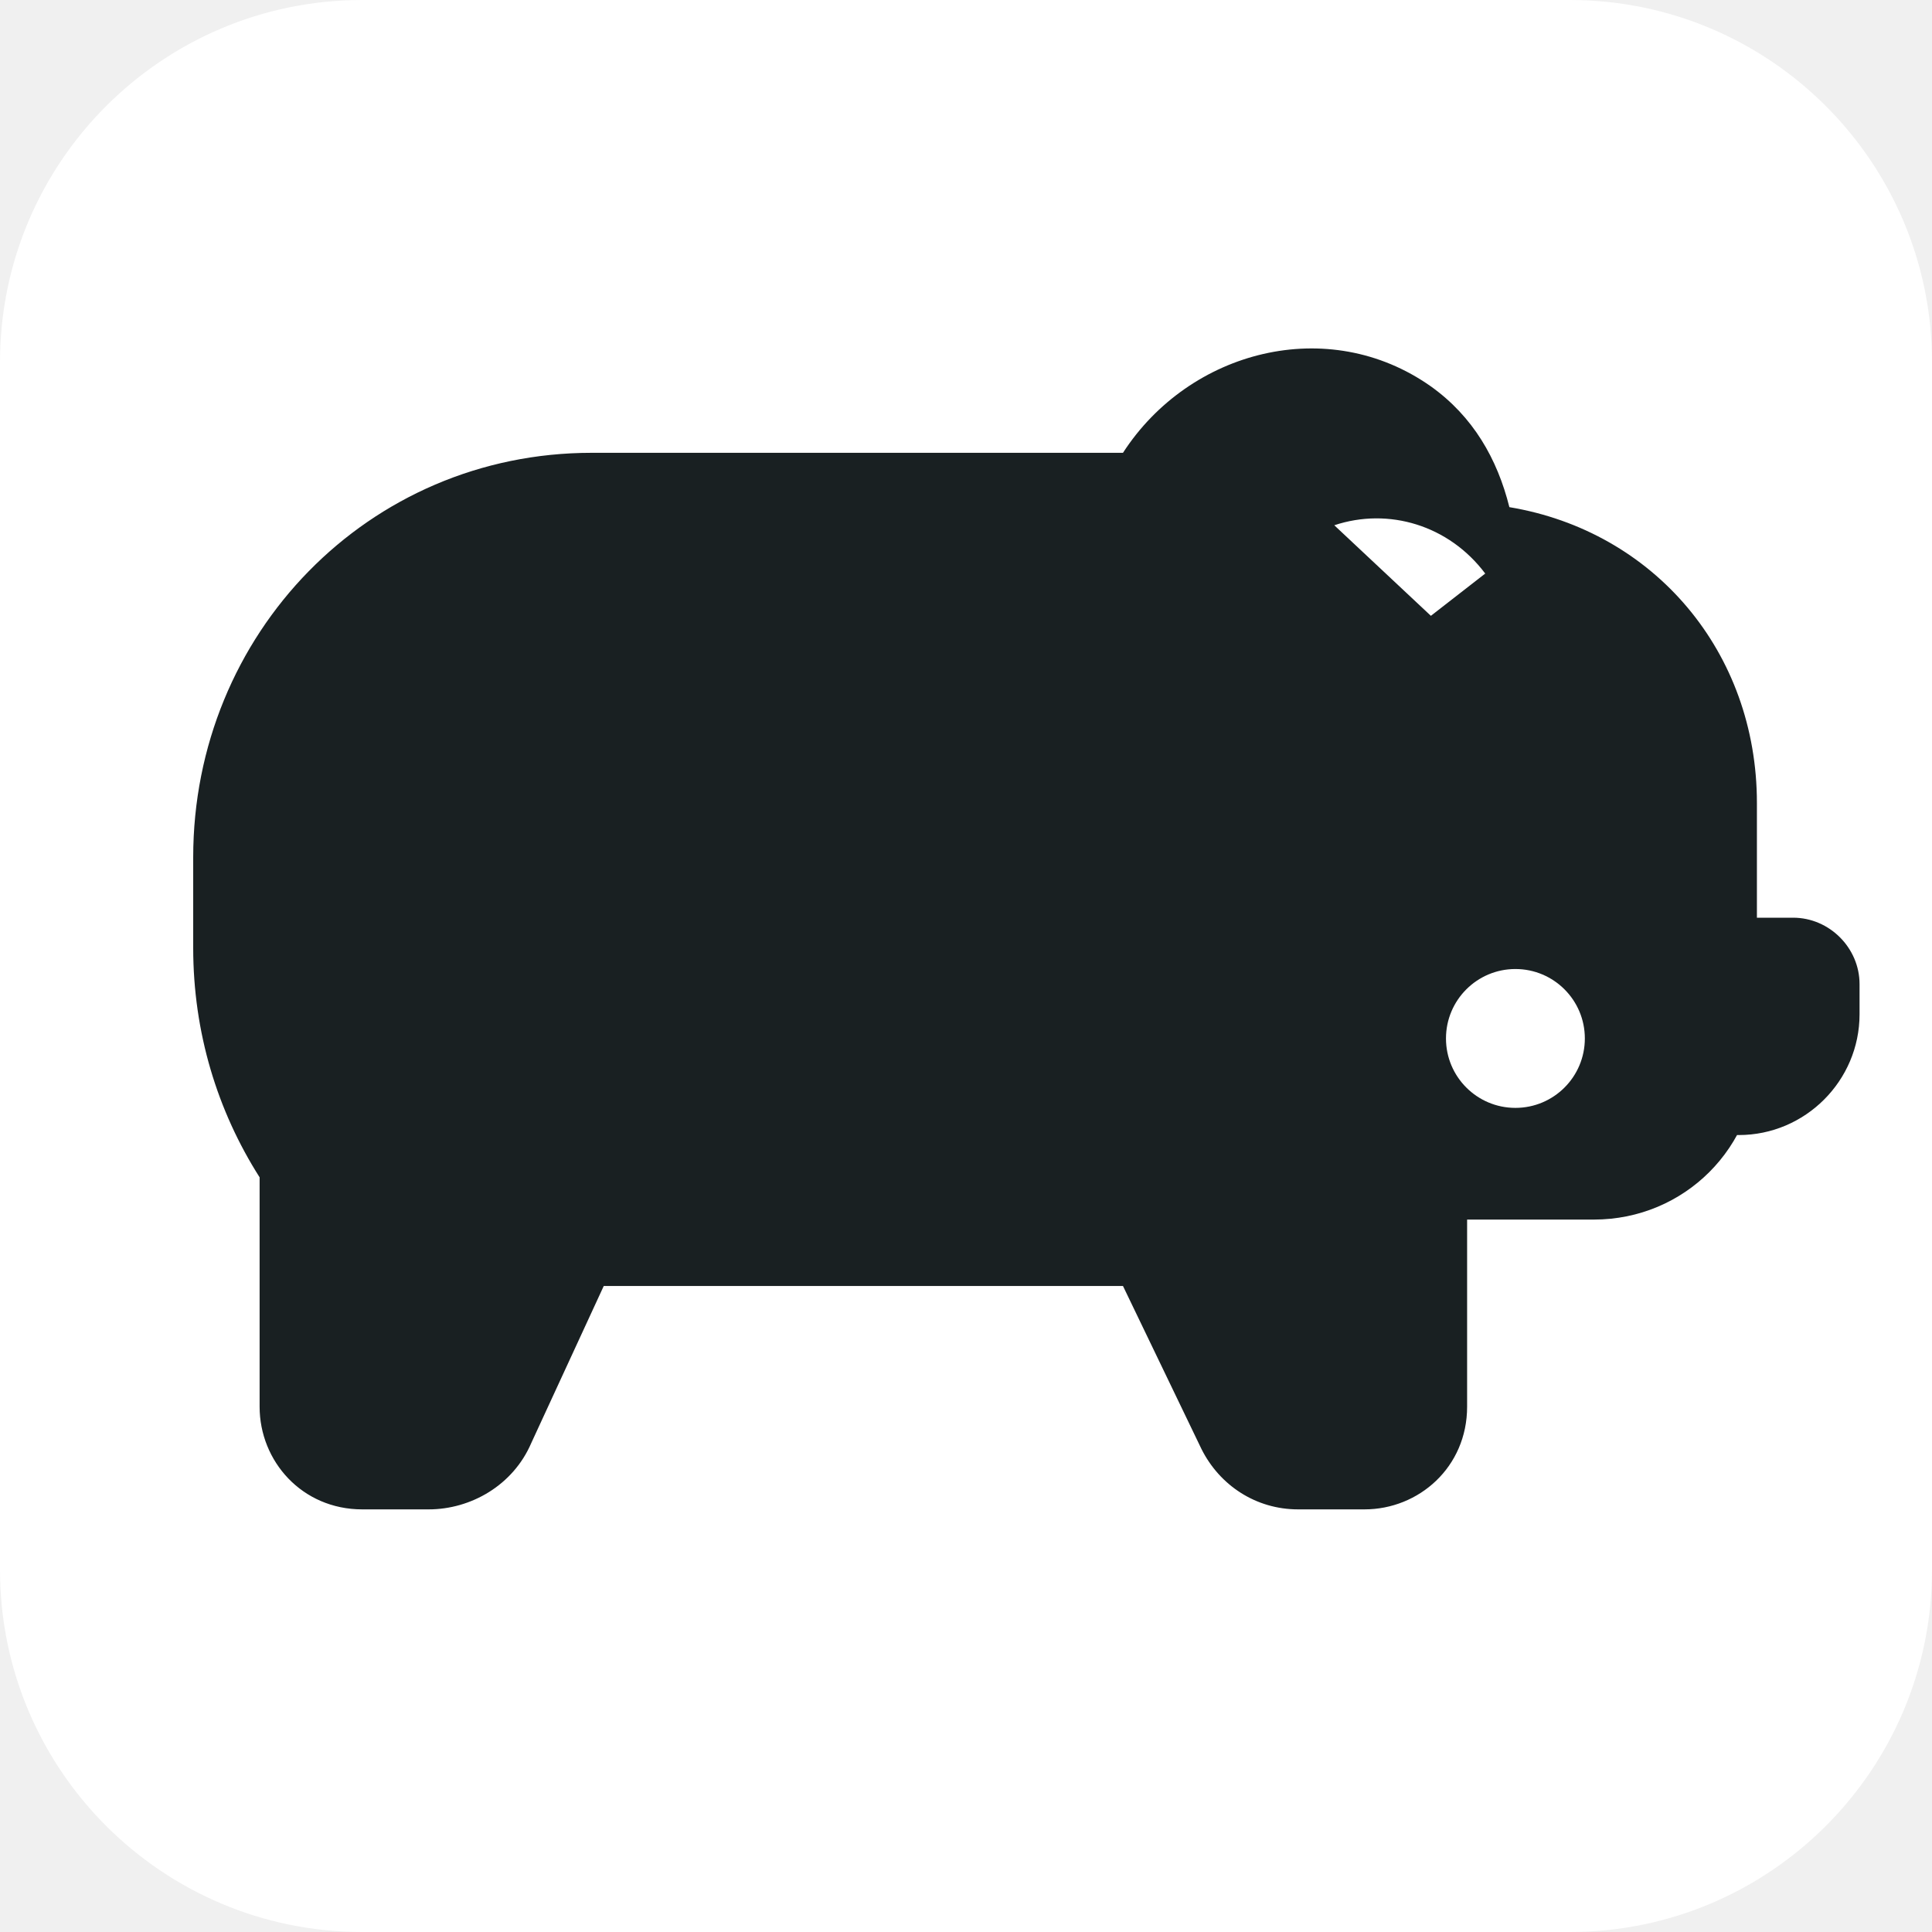
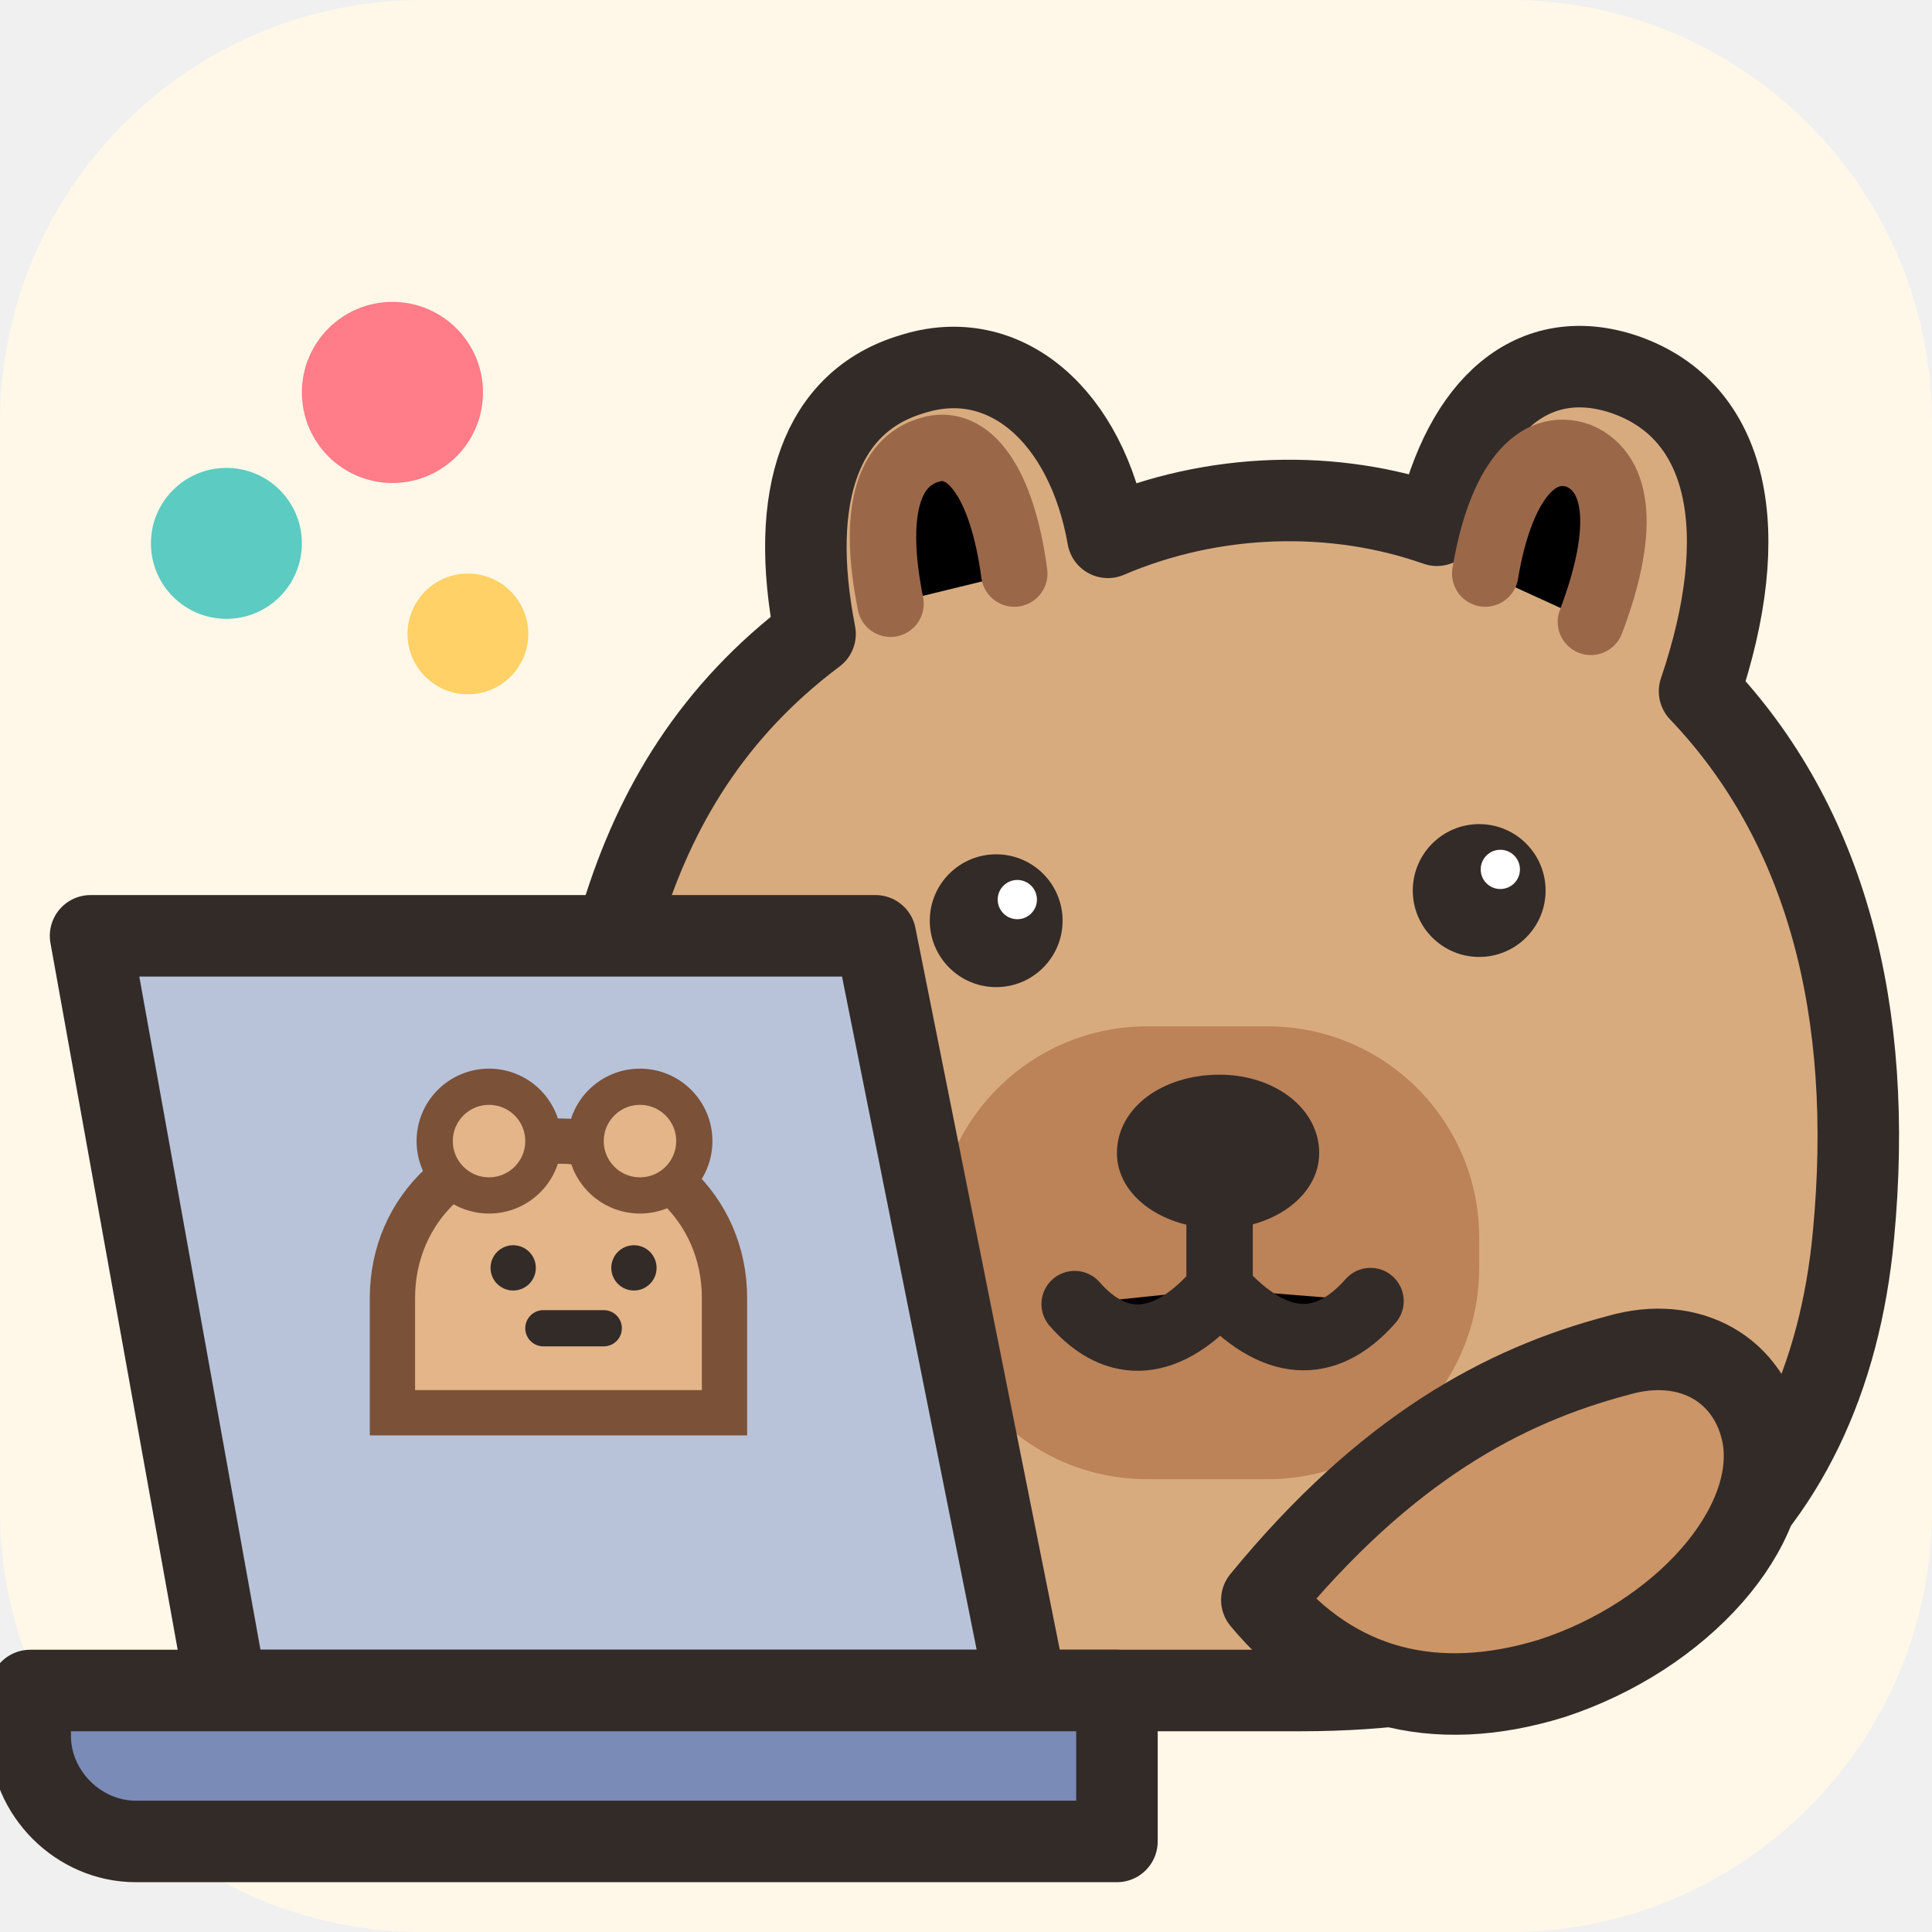
- <svg xmlns="http://www.w3.org/2000/svg" viewBox="0 0 32 32">
-   <rect width="32" height="32" rx="6" fill="#ffffff" />
-   <mask id="capybara">
-     <rect width="32" height="32" fill="white" />
-     <circle cx="25.1" cy="13.2" r="1.15" fill="black" />
-   </mask>
-   <path fill="#192022" mask="url(#capybara)" transform="translate(0 4)" d="M3.2 10.2c0-3.7 2.9-6.7 6.6-6.7h8.8c1.1-1.7 3.4-2.3 5.1-1.1.7.5 1.1 1.2 1.3 2 2.4.4 4.1 2.4 4.1 4.9v4.2c0 1.5-1.2 2.7-2.7 2.7h-2.1v3.1c0 1-.8 1.7-1.7 1.7h-1.1c-.7 0-1.3-.4-1.6-1l-1.3-2.7H10l-1.2 2.6c-.3.7-1 1.1-1.7 1.1H6c-1 0-1.7-.8-1.7-1.7v-3.8c-.7-1.1-1.1-2.4-1.1-3.8v-1.5Zm21.4-4.7c-.6-.8-1.6-1.1-2.5-.8l1.6 1.5.9-.7Zm3.1 5.7h2c.6 0 1.1.5 1.1 1.1v.5c0 1.1-.9 2-2 2h-1.1v-3.6Z" />
+ <svg xmlns="http://www.w3.org/2000/svg" viewBox="0 0 64 64">
+   <rect width="64" height="64" rx="14" fill="#FFF8E8" />
+   <circle cx="13" cy="13" r="3" fill="#FF7C88" />
+   <circle cx="7.5" cy="18" r="2.5" fill="#5CCBC2" />
+   <circle cx="15.5" cy="21" r="2" fill="#FFD166" />
+   <path d="M19 42c.4-8.2 1.2-15.9 8-21-.9-4.6.2-7.7 3.2-8.6 3.1-1 5.8 1.4 6.5 5.4 3.5-1.5 7.5-1.6 10.9-.4.9-4 3.2-6 6.2-5 3.5 1.2 4.3 5.2 2.5 10.5 4.2 4.4 5.8 10.6 5.1 18-.9 9.7-7.4 15.1-18.3 15.1H31.7C23 56 18.2 49.8 19 42Z" fill="#D8AB7F" stroke="#332B28" stroke-width="2.7" stroke-linejoin="round" />
+   <path d="M29.5 20c-.6-3-.1-4.7 1.3-5.1 1.3-.4 2.4 1.1 2.8 4.1M49.2 19c.5-3 1.7-4.4 3.1-3.9 1.4.6 1.5 2.6.4 5.5" stroke="#9A6849" stroke-width="2.2" stroke-linecap="round" />
+   <circle cx="33" cy="30.5" r="2.2" fill="#332B28" />
+   <circle cx="49" cy="29.5" r="2.2" fill="#332B28" />
+   <circle cx="33.7" cy="29.8" r=".65" fill="#FFFFFF" />
+   <circle cx="49.7" cy="28.8" r=".65" fill="#FFFFFF" />
+   <rect x="31" y="34" width="18" height="15" rx="7" fill="#BC8258" />
+   <path d="M37 38.2c0-1.5 1.5-2.6 3.4-2.6 1.8 0 3.3 1.1 3.3 2.6 0 1.4-1.5 2.5-3.3 2.5-1.9 0-3.4-1.1-3.4-2.5Z" fill="#332B28" />
+   <path d="M40.4 40.5v2.2m0 0c-1.7 2-3.4 2.1-4.8.5m4.8-.5c1.8 2 3.5 2.1 5 .4" stroke="#332B28" stroke-width="2.2" stroke-linecap="round" />
+   <path d="M41.8 53c4.1-5 8-7.1 11.8-8.1 2.4-.7 4.4.5 4.8 2.7.5 3-2.7 6.6-7 8-3.9 1.2-7.2.3-9.6-2.6Z" fill="#CC9567" stroke="#332B28" stroke-width="2.7" stroke-linejoin="round" />
+   <path d="M3 31h26l5 25H7.5L3 31Z" fill="#B8C3D9" stroke="#332B28" stroke-width="2.7" stroke-linejoin="round" />
+   <path d="M8 56h29v5H4.5C2.6 61 1 59.4 1 57.5V56h7Z" fill="#7A8BB7" stroke="#332B28" stroke-width="2.7" stroke-linejoin="round" />
+   <path d="M13 43c0-3 2.4-5.2 5.5-5.2S24 40 24 43v3.8H13V43Z" fill="#E3B589" stroke="#7B5138" stroke-width="1.5" />
+   <circle cx="16.2" cy="37.8" r="1.8" fill="#E3B589" stroke="#7B5138" stroke-width="1.2" />
+   <circle cx="21.2" cy="37.8" r="1.8" fill="#E3B589" stroke="#7B5138" stroke-width="1.2" />
+   <circle cx="17" cy="42" r=".75" fill="#332B28" />
+   <circle cx="21" cy="42" r=".75" fill="#332B28" />
+   <path d="M18 44h2" stroke="#332B28" stroke-width="1.2" stroke-linecap="round" />
</svg>
